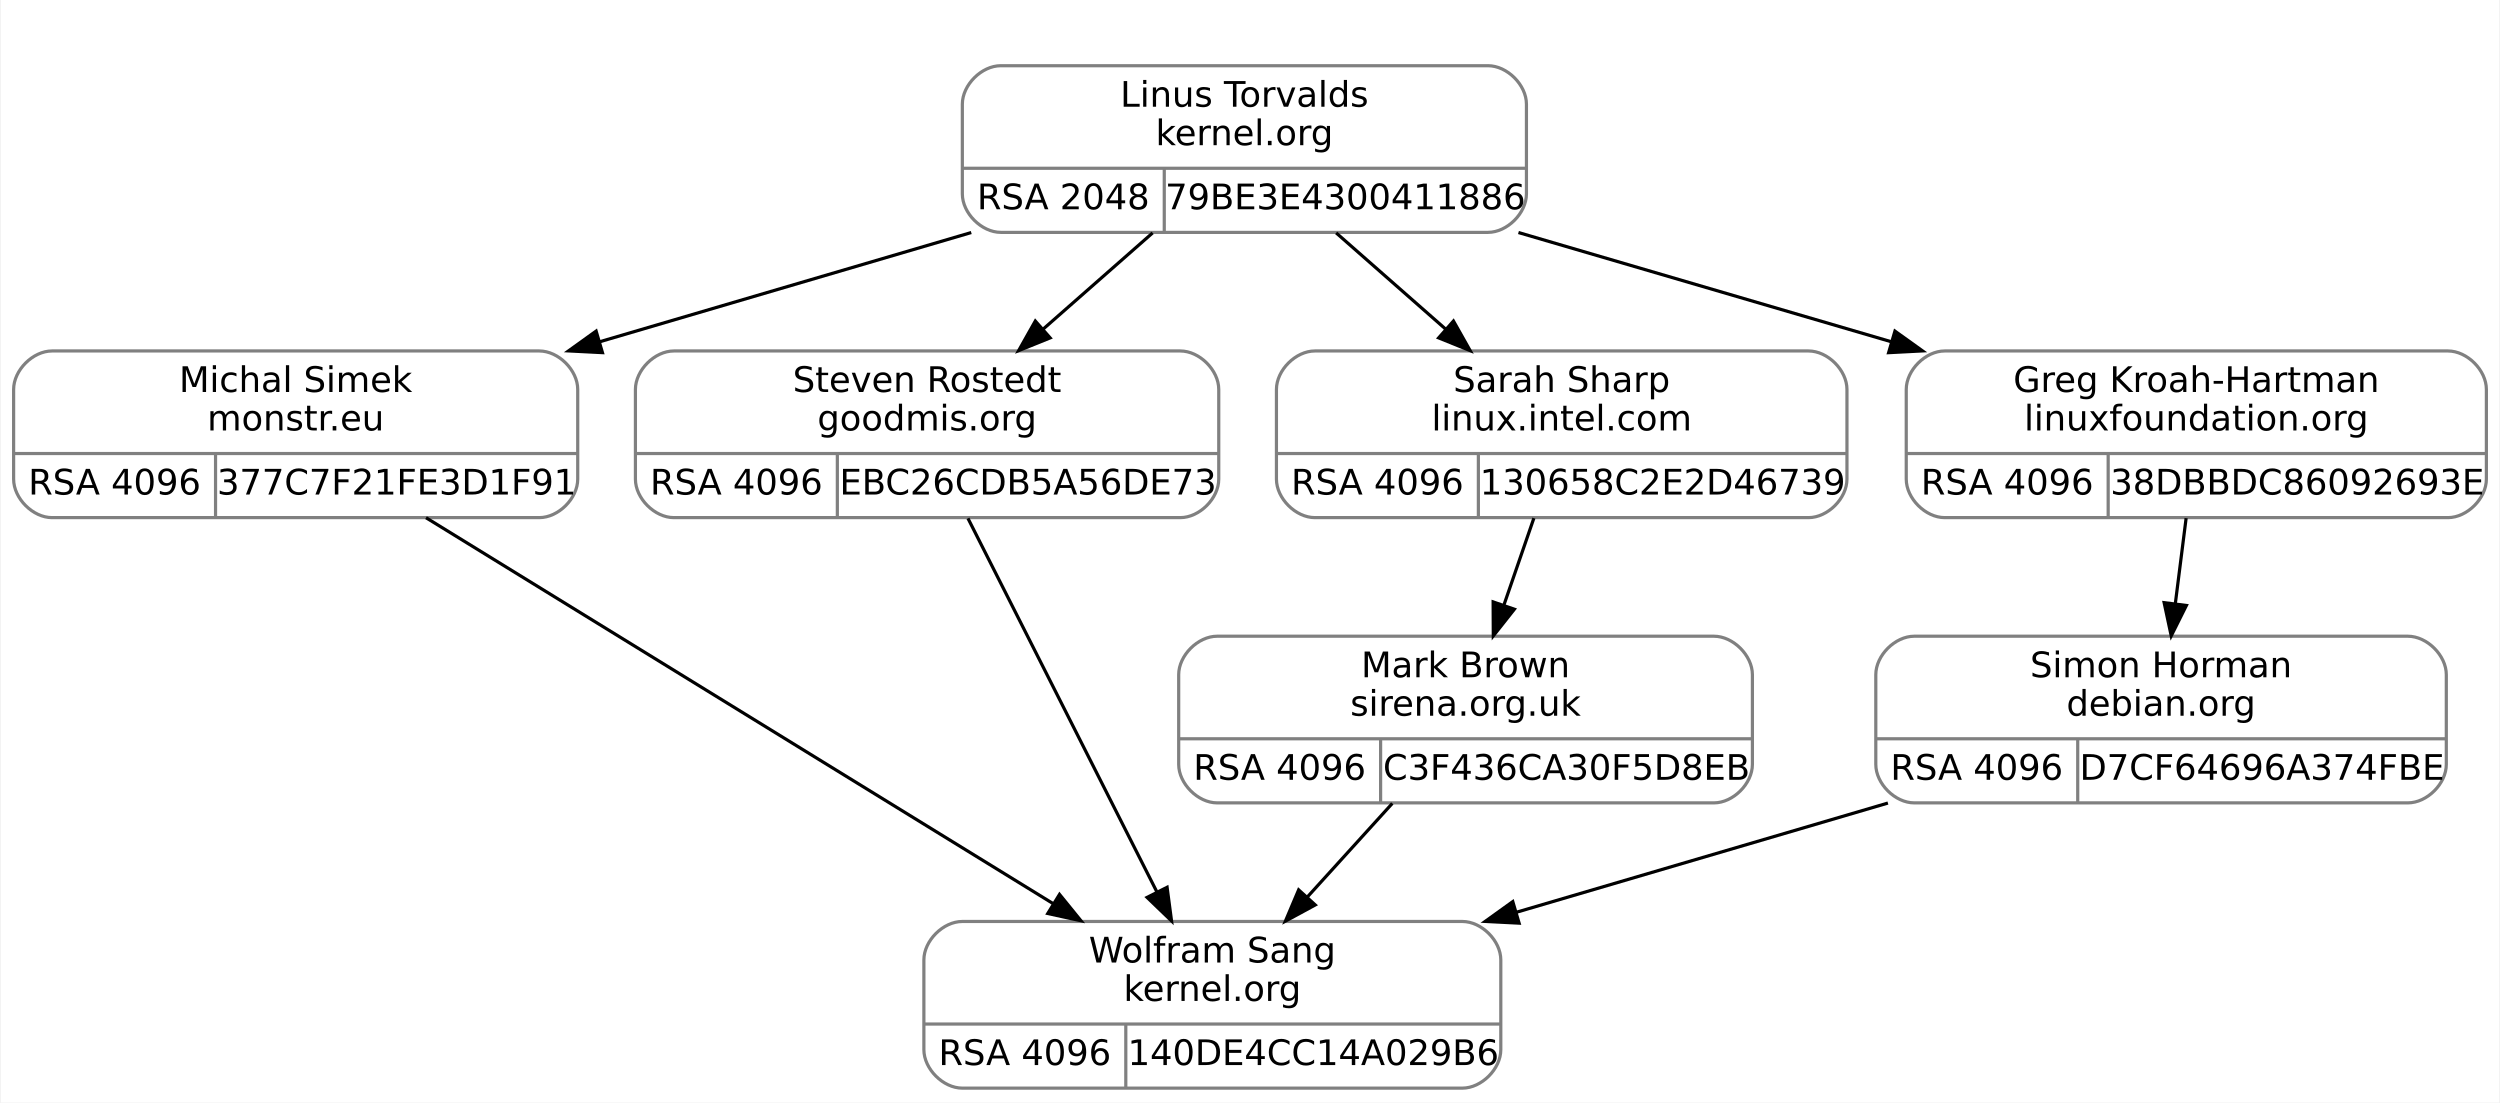
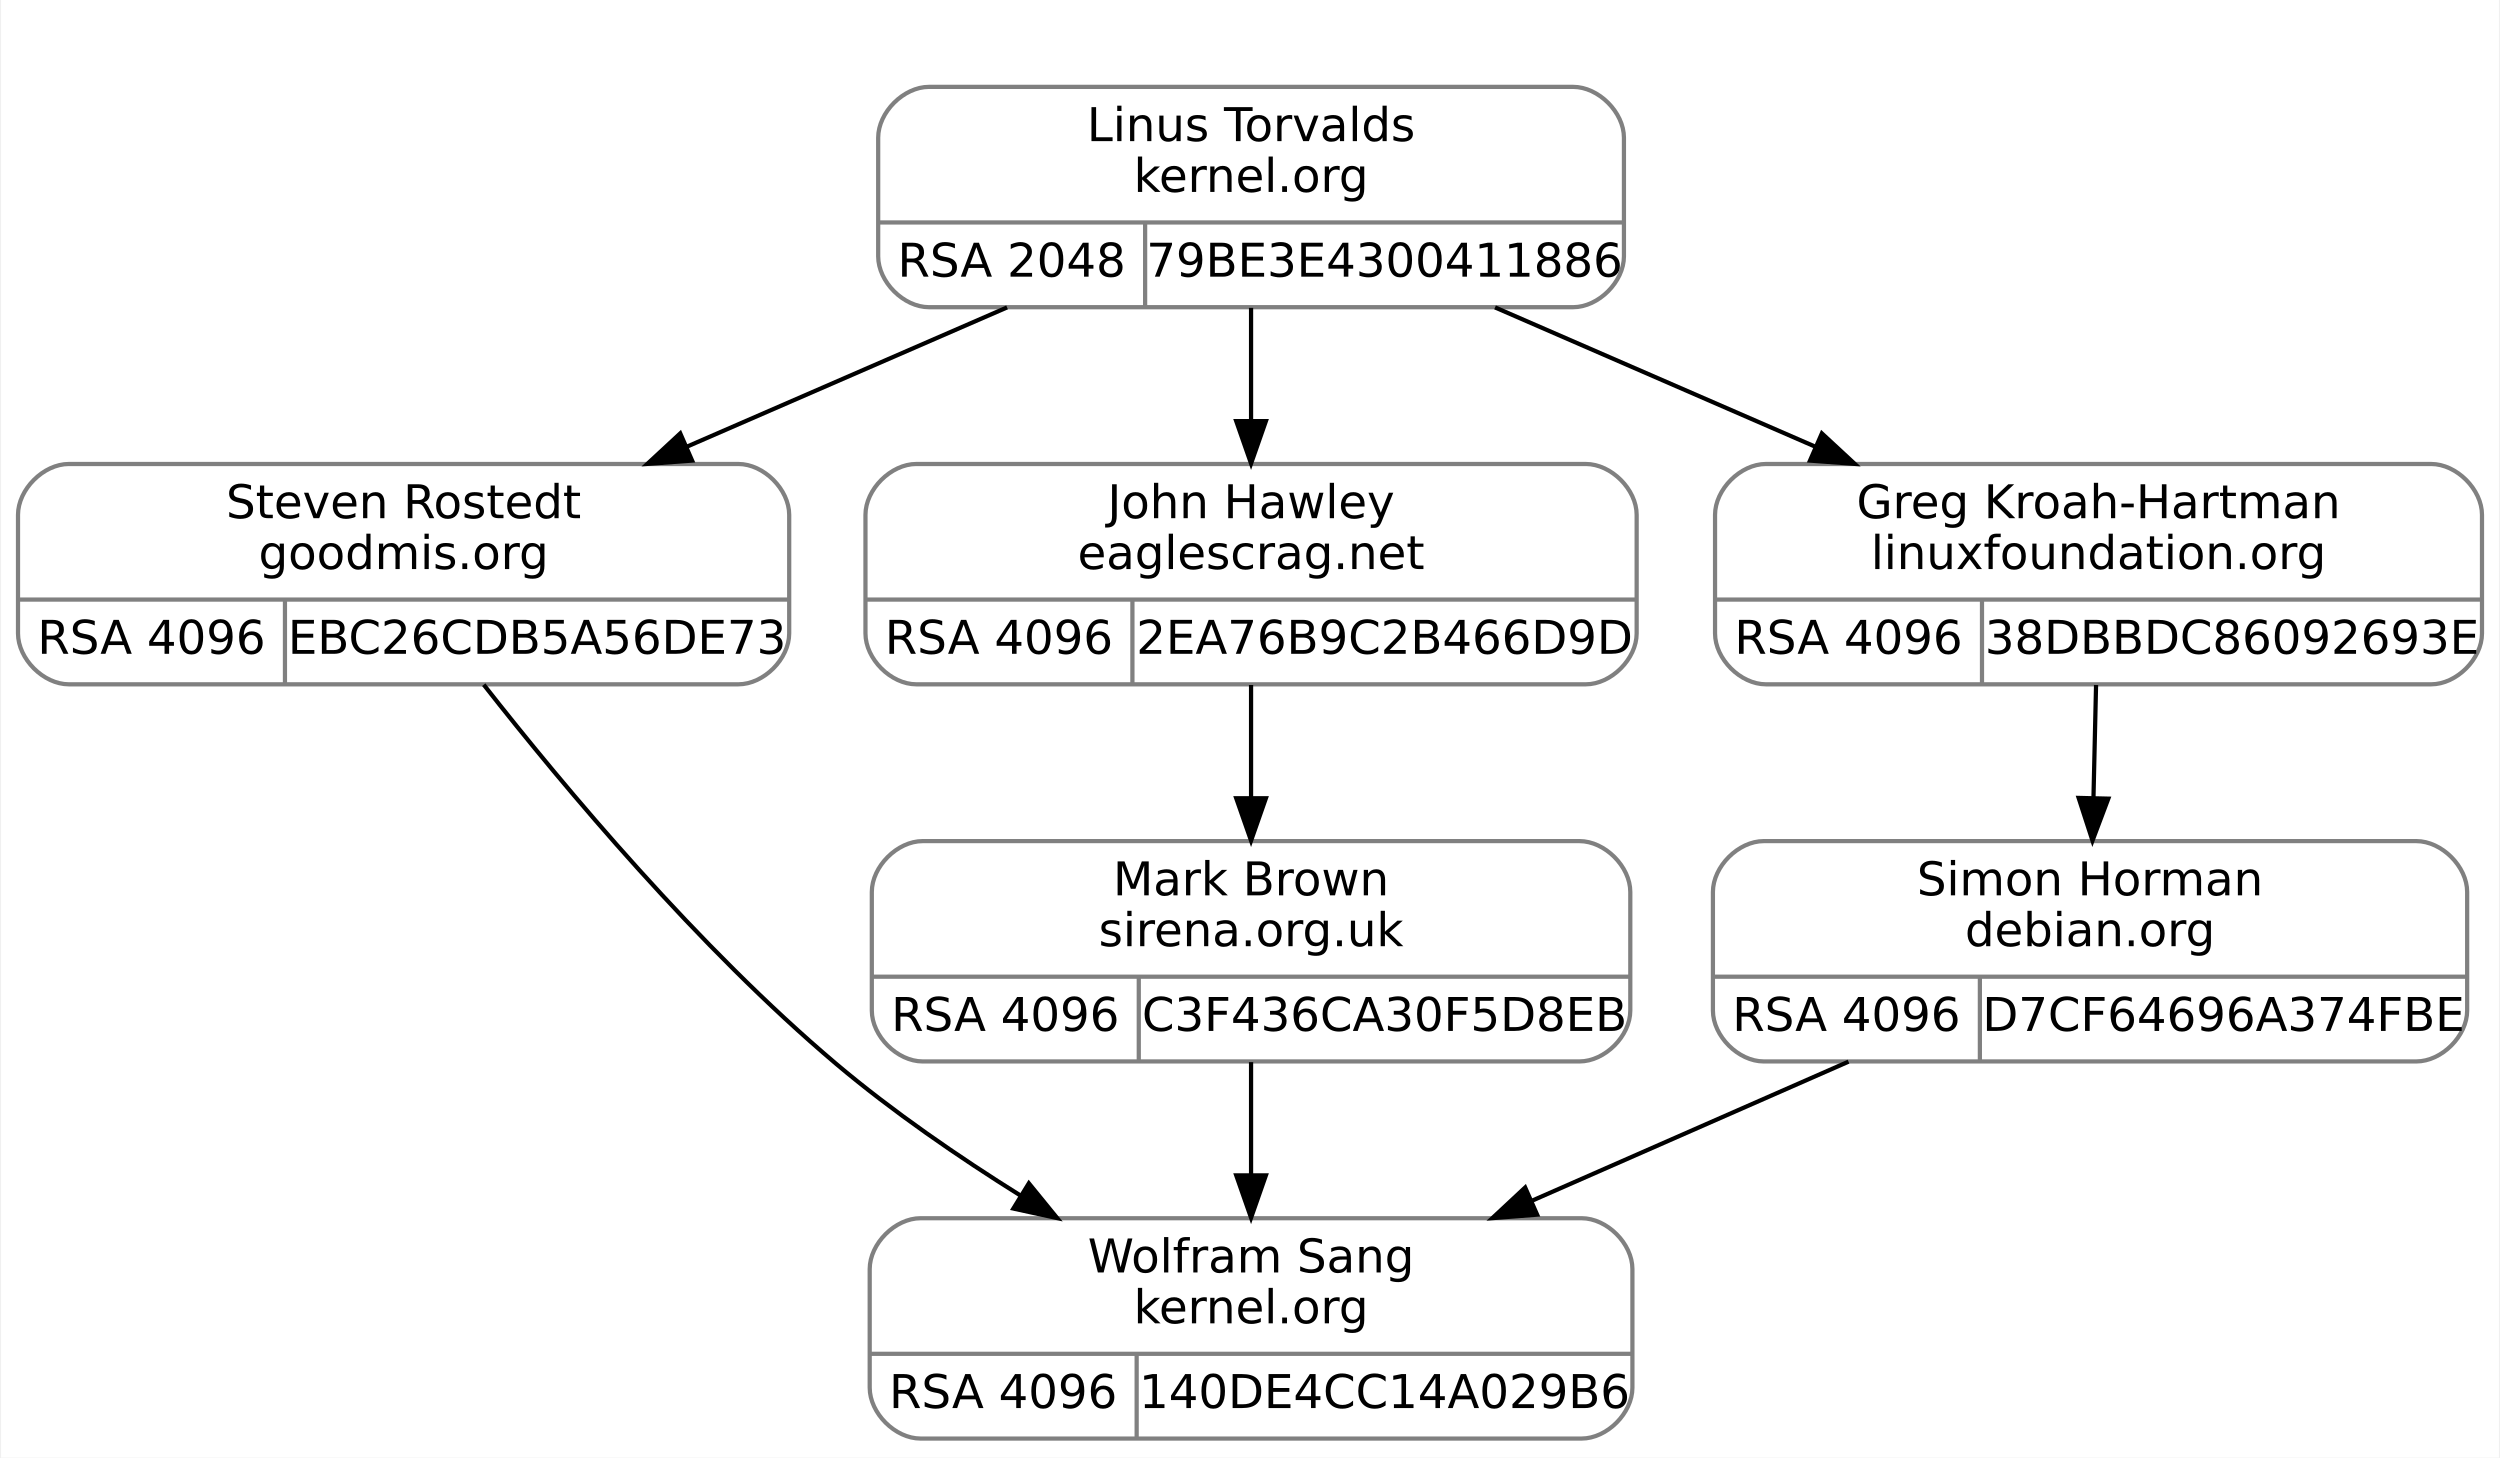
- <svg xmlns="http://www.w3.org/2000/svg" width="780pt" height="344pt" viewBox="0.00 0.00 779.50 344.00">
+ <svg xmlns="http://www.w3.org/2000/svg" width="590pt" height="344pt" viewBox="0.00 0.00 589.50 344.00">
  <g id="graph0" class="graph" transform="scale(1 1) rotate(0) translate(4 340)">
-     <polygon fill="white" stroke="transparent" points="-4,4 -4,-340 775.5,-340 775.5,4 -4,4" />
+     <polygon fill="white" stroke="transparent" points="-4,4 -4,-340 585.5,-340 585.5,4 -4,4" />
    <g id="clust1" class="cluster">
-       <polygon fill="none" stroke="white" points="288,-259 288,-328 480,-328 480,-259 288,-259" />
+       <polygon fill="none" stroke="white" points="195,-259 195,-328 387,-328 387,-259 195,-259" />
    </g>
    <g id="node1" class="node">
-       <path fill="none" stroke="gray" d="M12,-178.5C12,-178.5 164,-178.5 164,-178.5 170,-178.5 176,-184.5 176,-190.5 176,-190.5 176,-218.5 176,-218.5 176,-224.5 170,-230.5 164,-230.5 164,-230.5 12,-230.5 12,-230.5 6,-230.5 0,-224.5 0,-218.5 0,-218.5 0,-190.5 0,-190.5 0,-184.5 6,-178.5 12,-178.5" />
-       <text text-anchor="middle" x="88" y="-217.7" font-family="droid sans,dejavu sans,helvetica" font-size="11.00">Michal Simek</text>
-       <text text-anchor="middle" x="88" y="-205.7" font-family="droid sans,dejavu sans,helvetica" font-size="11.00">monstr.eu</text>
-       <polyline fill="none" stroke="gray" points="0,-198.5 176,-198.5 " />
+       <path fill="none" stroke="gray" d="M12,-178.5C12,-178.5 170,-178.5 170,-178.5 176,-178.5 182,-184.5 182,-190.5 182,-190.5 182,-218.5 182,-218.5 182,-224.5 176,-230.5 170,-230.5 170,-230.5 12,-230.5 12,-230.5 6,-230.5 0,-224.5 0,-218.5 0,-218.5 0,-190.5 0,-190.5 0,-184.5 6,-178.5 12,-178.5" />
+       <text text-anchor="middle" x="91" y="-217.7" font-family="droid sans,dejavu sans,helvetica" font-size="11.00">Steven Rostedt</text>
+       <text text-anchor="middle" x="91" y="-205.7" font-family="droid sans,dejavu sans,helvetica" font-size="11.00">goodmis.org</text>
+       <polyline fill="none" stroke="gray" points="0,-198.5 182,-198.5 " />
      <text text-anchor="middle" x="31.5" y="-185.7" font-family="droid sans,dejavu sans,helvetica" font-size="11.00">RSA 4096</text>
      <polyline fill="none" stroke="gray" points="63,-178.5 63,-198.5 " />
-       <text text-anchor="middle" x="119.5" y="-185.7" font-family="droid sans,dejavu sans,helvetica" font-size="11.00">377C7F21FE3D1F91</text>
+       <text text-anchor="middle" x="122.5" y="-185.7" font-family="droid sans,dejavu sans,helvetica" font-size="11.00">EBC26CDB5A56DE73</text>
    </g>
    <g id="node3" class="node">
-       <path fill="none" stroke="gray" d="M296,-0.5C296,-0.5 452,-0.5 452,-0.5 458,-0.5 464,-6.5 464,-12.5 464,-12.5 464,-40.5 464,-40.5 464,-46.5 458,-52.5 452,-52.5 452,-52.5 296,-52.5 296,-52.5 290,-52.5 284,-46.5 284,-40.5 284,-40.5 284,-12.5 284,-12.5 284,-6.5 290,-0.5 296,-0.5" />
-       <text text-anchor="middle" x="374" y="-39.7" font-family="droid sans,dejavu sans,helvetica" font-size="11.00">Wolfram Sang</text>
-       <text text-anchor="middle" x="374" y="-27.7" font-family="droid sans,dejavu sans,helvetica" font-size="11.00">kernel.org</text>
-       <polyline fill="none" stroke="gray" points="284,-20.5 464,-20.5 " />
-       <text text-anchor="middle" x="315.5" y="-7.7" font-family="droid sans,dejavu sans,helvetica" font-size="11.00">RSA 4096</text>
-       <polyline fill="none" stroke="gray" points="347,-0.5 347,-20.5 " />
-       <text text-anchor="middle" x="405.5" y="-7.7" font-family="droid sans,dejavu sans,helvetica" font-size="11.00">140DE4CC14A029B6</text>
+       <path fill="none" stroke="gray" d="M213,-0.5C213,-0.5 369,-0.5 369,-0.5 375,-0.5 381,-6.5 381,-12.5 381,-12.5 381,-40.5 381,-40.5 381,-46.5 375,-52.5 369,-52.5 369,-52.5 213,-52.5 213,-52.5 207,-52.5 201,-46.5 201,-40.5 201,-40.5 201,-12.5 201,-12.5 201,-6.5 207,-0.5 213,-0.5" />
+       <text text-anchor="middle" x="291" y="-39.7" font-family="droid sans,dejavu sans,helvetica" font-size="11.00">Wolfram Sang</text>
+       <text text-anchor="middle" x="291" y="-27.7" font-family="droid sans,dejavu sans,helvetica" font-size="11.00">kernel.org</text>
+       <polyline fill="none" stroke="gray" points="201,-20.5 381,-20.5 " />
+       <text text-anchor="middle" x="232.5" y="-7.7" font-family="droid sans,dejavu sans,helvetica" font-size="11.00">RSA 4096</text>
+       <polyline fill="none" stroke="gray" points="264,-0.5 264,-20.5 " />
+       <text text-anchor="middle" x="322.5" y="-7.7" font-family="droid sans,dejavu sans,helvetica" font-size="11.00">140DE4CC14A029B6</text>
    </g>
    <g id="edge2" class="edge">
-       <path fill="none" stroke="black" d="M128.67,-178.47C180.2,-146.76 268.95,-92.14 324.4,-58.02" />
-       <polygon fill="black" stroke="black" points="326.32,-60.95 333,-52.73 322.65,-54.99 326.32,-60.95" />
+       <path fill="none" stroke="black" d="M109.91,-178.41C129.15,-153.88 160.67,-116.33 193,-89 206.34,-77.73 221.92,-67.02 236.68,-57.79" />
+       <polygon fill="black" stroke="black" points="238.56,-60.74 245.25,-52.53 234.9,-54.78 238.56,-60.74" />
    </g>
    <g id="node2" class="node">
-       <path fill="none" stroke="gray" d="M308,-267.5C308,-267.5 460,-267.5 460,-267.5 466,-267.5 472,-273.5 472,-279.5 472,-279.5 472,-307.5 472,-307.5 472,-313.5 466,-319.5 460,-319.5 460,-319.5 308,-319.5 308,-319.5 302,-319.5 296,-313.5 296,-307.5 296,-307.5 296,-279.5 296,-279.5 296,-273.5 302,-267.5 308,-267.5" />
-       <text text-anchor="middle" x="384" y="-306.7" font-family="droid sans,dejavu sans,helvetica" font-size="11.00">Linus Torvalds</text>
-       <text text-anchor="middle" x="384" y="-294.7" font-family="droid sans,dejavu sans,helvetica" font-size="11.00">kernel.org</text>
-       <polyline fill="none" stroke="gray" points="296,-287.5 472,-287.5 " />
-       <text text-anchor="middle" x="327.5" y="-274.7" font-family="droid sans,dejavu sans,helvetica" font-size="11.00">RSA 2048</text>
-       <polyline fill="none" stroke="gray" points="359,-267.5 359,-287.5 " />
-       <text text-anchor="middle" x="415.5" y="-274.7" font-family="droid sans,dejavu sans,helvetica" font-size="11.00">79BE3E4300411886</text>
+       <path fill="none" stroke="gray" d="M215,-267.5C215,-267.5 367,-267.5 367,-267.5 373,-267.5 379,-273.5 379,-279.5 379,-279.5 379,-307.5 379,-307.5 379,-313.5 373,-319.5 367,-319.5 367,-319.5 215,-319.5 215,-319.5 209,-319.5 203,-313.5 203,-307.5 203,-307.5 203,-279.5 203,-279.5 203,-273.5 209,-267.5 215,-267.5" />
+       <text text-anchor="middle" x="291" y="-306.7" font-family="droid sans,dejavu sans,helvetica" font-size="11.00">Linus Torvalds</text>
+       <text text-anchor="middle" x="291" y="-294.7" font-family="droid sans,dejavu sans,helvetica" font-size="11.00">kernel.org</text>
+       <polyline fill="none" stroke="gray" points="203,-287.5 379,-287.5 " />
+       <text text-anchor="middle" x="234.5" y="-274.7" font-family="droid sans,dejavu sans,helvetica" font-size="11.00">RSA 2048</text>
+       <polyline fill="none" stroke="gray" points="266,-267.5 266,-287.5 " />
+       <text text-anchor="middle" x="322.5" y="-274.7" font-family="droid sans,dejavu sans,helvetica" font-size="11.00">79BE3E4300411886</text>
    </g>
    <g id="edge1" class="edge">
-       <path fill="none" stroke="black" d="M298.78,-267.45C262.57,-256.81 220.19,-244.35 182.98,-233.41" />
-       <polygon fill="black" stroke="black" points="183.71,-229.98 173.13,-230.52 181.74,-236.7 183.71,-229.98" />
+       <path fill="none" stroke="black" d="M233.42,-267.45C209.78,-257.17 182.26,-245.2 157.75,-234.54" />
+       <polygon fill="black" stroke="black" points="159.09,-231.3 148.52,-230.52 156.29,-237.72 159.09,-231.3" />
    </g>
    <g id="node4" class="node">
-       <path fill="none" stroke="gray" d="M206,-178.5C206,-178.5 364,-178.5 364,-178.5 370,-178.5 376,-184.5 376,-190.5 376,-190.5 376,-218.5 376,-218.5 376,-224.5 370,-230.5 364,-230.5 364,-230.5 206,-230.5 206,-230.5 200,-230.5 194,-224.5 194,-218.5 194,-218.5 194,-190.5 194,-190.5 194,-184.5 200,-178.5 206,-178.5" />
-       <text text-anchor="middle" x="285" y="-217.7" font-family="droid sans,dejavu sans,helvetica" font-size="11.00">Steven Rostedt</text>
-       <text text-anchor="middle" x="285" y="-205.7" font-family="droid sans,dejavu sans,helvetica" font-size="11.00">goodmis.org</text>
-       <polyline fill="none" stroke="gray" points="194,-198.5 376,-198.5 " />
-       <text text-anchor="middle" x="225.5" y="-185.7" font-family="droid sans,dejavu sans,helvetica" font-size="11.00">RSA 4096</text>
-       <polyline fill="none" stroke="gray" points="257,-178.5 257,-198.5 " />
-       <text text-anchor="middle" x="316.5" y="-185.7" font-family="droid sans,dejavu sans,helvetica" font-size="11.00">EBC26CDB5A56DE73</text>
+       <path fill="none" stroke="gray" d="M212,-178.5C212,-178.5 370,-178.5 370,-178.5 376,-178.5 382,-184.5 382,-190.5 382,-190.5 382,-218.5 382,-218.5 382,-224.5 376,-230.5 370,-230.5 370,-230.5 212,-230.5 212,-230.5 206,-230.5 200,-224.5 200,-218.5 200,-218.5 200,-190.5 200,-190.5 200,-184.5 206,-178.5 212,-178.5" />
+       <text text-anchor="middle" x="291" y="-217.7" font-family="droid sans,dejavu sans,helvetica" font-size="11.00">John Hawley</text>
+       <text text-anchor="middle" x="291" y="-205.7" font-family="droid sans,dejavu sans,helvetica" font-size="11.00">eaglescrag.net</text>
+       <polyline fill="none" stroke="gray" points="200,-198.5 382,-198.5 " />
+       <text text-anchor="middle" x="231.5" y="-185.7" font-family="droid sans,dejavu sans,helvetica" font-size="11.00">RSA 4096</text>
+       <polyline fill="none" stroke="gray" points="263,-178.5 263,-198.5 " />
+       <text text-anchor="middle" x="322.5" y="-185.7" font-family="droid sans,dejavu sans,helvetica" font-size="11.00">2EA76B9C2B466D9D</text>
    </g>
    <g id="edge3" class="edge">
-       <path fill="none" stroke="black" d="M355.37,-267.34C344.69,-257.96 332.44,-247.19 321.18,-237.29" />
-       <polygon fill="black" stroke="black" points="323.39,-234.58 313.57,-230.61 318.77,-239.84 323.39,-234.58" />
+       <path fill="none" stroke="black" d="M291,-267.34C291,-259.04 291,-249.65 291,-240.75" />
+       <polygon fill="black" stroke="black" points="294.5,-240.61 291,-230.61 287.5,-240.61 294.5,-240.61" />
+     </g>
+     <g id="node6" class="node">
+       <path fill="none" stroke="gray" d="M412.5,-178.5C412.5,-178.5 569.5,-178.5 569.5,-178.5 575.5,-178.5 581.5,-184.5 581.5,-190.5 581.5,-190.5 581.5,-218.5 581.5,-218.5 581.5,-224.5 575.5,-230.5 569.5,-230.5 569.5,-230.5 412.5,-230.5 412.5,-230.5 406.5,-230.5 400.5,-224.5 400.5,-218.5 400.5,-218.5 400.5,-190.5 400.5,-190.5 400.5,-184.5 406.5,-178.5 412.5,-178.5" />
+       <text text-anchor="middle" x="491" y="-217.7" font-family="droid sans,dejavu sans,helvetica" font-size="11.00">Greg Kroah-Hartman</text>
+       <text text-anchor="middle" x="491" y="-205.7" font-family="droid sans,dejavu sans,helvetica" font-size="11.00">linuxfoundation.org</text>
+       <polyline fill="none" stroke="gray" points="400.5,-198.5 581.5,-198.5 " />
+       <text text-anchor="middle" x="432" y="-185.7" font-family="droid sans,dejavu sans,helvetica" font-size="11.00">RSA 4096</text>
+       <polyline fill="none" stroke="gray" points="463.5,-178.5 463.5,-198.5 " />
+       <text text-anchor="middle" x="522.5" y="-185.7" font-family="droid sans,dejavu sans,helvetica" font-size="11.00">38DBBDC86092693E</text>
+     </g>
+     <g id="edge6" class="edge">
+       <path fill="none" stroke="black" d="M348.58,-267.45C372.22,-257.17 399.74,-245.2 424.25,-234.54" />
+       <polygon fill="black" stroke="black" points="425.71,-237.72 433.48,-230.52 422.91,-231.3 425.71,-237.72" />
    </g>
    <g id="node5" class="node">
-       <path fill="none" stroke="gray" d="M406,-178.5C406,-178.5 560,-178.5 560,-178.5 566,-178.5 572,-184.5 572,-190.5 572,-190.5 572,-218.5 572,-218.5 572,-224.5 566,-230.5 560,-230.5 560,-230.5 406,-230.5 406,-230.5 400,-230.5 394,-224.5 394,-218.5 394,-218.5 394,-190.5 394,-190.5 394,-184.5 400,-178.5 406,-178.5" />
-       <text text-anchor="middle" x="483" y="-217.7" font-family="droid sans,dejavu sans,helvetica" font-size="11.00">Sarah Sharp</text>
-       <text text-anchor="middle" x="483" y="-205.7" font-family="droid sans,dejavu sans,helvetica" font-size="11.00">linux.intel.com</text>
-       <polyline fill="none" stroke="gray" points="394,-198.5 572,-198.5 " />
-       <text text-anchor="middle" x="425.5" y="-185.7" font-family="droid sans,dejavu sans,helvetica" font-size="11.00">RSA 4096</text>
-       <polyline fill="none" stroke="gray" points="457,-178.5 457,-198.5 " />
-       <text text-anchor="middle" x="514.5" y="-185.7" font-family="droid sans,dejavu sans,helvetica" font-size="11.00">130658C2E2D46739</text>
+       <path fill="none" stroke="gray" d="M213.5,-89.5C213.5,-89.5 368.5,-89.5 368.5,-89.5 374.5,-89.5 380.5,-95.5 380.5,-101.5 380.5,-101.5 380.5,-129.5 380.5,-129.5 380.5,-135.5 374.5,-141.5 368.5,-141.5 368.5,-141.5 213.5,-141.5 213.5,-141.5 207.5,-141.5 201.5,-135.5 201.5,-129.5 201.5,-129.5 201.5,-101.5 201.5,-101.5 201.5,-95.5 207.5,-89.5 213.5,-89.5" />
+       <text text-anchor="middle" x="291" y="-128.7" font-family="droid sans,dejavu sans,helvetica" font-size="11.00">Mark Brown</text>
+       <text text-anchor="middle" x="291" y="-116.7" font-family="droid sans,dejavu sans,helvetica" font-size="11.00">sirena.org.uk</text>
+       <polyline fill="none" stroke="gray" points="201.5,-109.5 380.5,-109.5 " />
+       <text text-anchor="middle" x="233" y="-96.7" font-family="droid sans,dejavu sans,helvetica" font-size="11.00">RSA 4096</text>
+       <polyline fill="none" stroke="gray" points="264.5,-89.5 264.5,-109.5 " />
+       <text text-anchor="middle" x="322.5" y="-96.7" font-family="droid sans,dejavu sans,helvetica" font-size="11.00">C3F436CA30F5D8EB</text>
+     </g>
+     <g id="edge4" class="edge">
+       <path fill="none" stroke="black" d="M291,-178.34C291,-170.04 291,-160.65 291,-151.75" />
+       <polygon fill="black" stroke="black" points="294.5,-151.61 291,-141.61 287.5,-151.61 294.5,-151.61" />
    </g>
    <g id="edge5" class="edge">
-       <path fill="none" stroke="black" d="M412.63,-267.34C423.31,-257.96 435.56,-247.19 446.82,-237.29" />
-       <polygon fill="black" stroke="black" points="449.23,-239.84 454.43,-230.61 444.61,-234.58 449.23,-239.84" />
+       <path fill="none" stroke="black" d="M291,-89.34C291,-81.04 291,-71.65 291,-62.75" />
+       <polygon fill="black" stroke="black" points="294.5,-62.61 291,-52.61 287.5,-62.61 294.5,-62.61" />
    </g>
    <g id="node7" class="node">
-       <path fill="none" stroke="gray" d="M602.5,-178.5C602.5,-178.5 759.5,-178.5 759.5,-178.5 765.5,-178.5 771.5,-184.5 771.5,-190.5 771.5,-190.5 771.5,-218.5 771.5,-218.5 771.5,-224.5 765.5,-230.5 759.5,-230.5 759.5,-230.5 602.5,-230.5 602.5,-230.5 596.5,-230.5 590.5,-224.5 590.5,-218.5 590.5,-218.5 590.5,-190.5 590.5,-190.5 590.5,-184.5 596.5,-178.5 602.5,-178.5" />
-       <text text-anchor="middle" x="681" y="-217.7" font-family="droid sans,dejavu sans,helvetica" font-size="11.00">Greg Kroah-Hartman</text>
-       <text text-anchor="middle" x="681" y="-205.7" font-family="droid sans,dejavu sans,helvetica" font-size="11.00">linuxfoundation.org</text>
-       <polyline fill="none" stroke="gray" points="590.5,-198.5 771.5,-198.5 " />
-       <text text-anchor="middle" x="622" y="-185.7" font-family="droid sans,dejavu sans,helvetica" font-size="11.00">RSA 4096</text>
-       <polyline fill="none" stroke="gray" points="653.5,-178.5 653.5,-198.5 " />
-       <text text-anchor="middle" x="712.5" y="-185.7" font-family="droid sans,dejavu sans,helvetica" font-size="11.00">38DBBDC86092693E</text>
+       <path fill="none" stroke="gray" d="M412,-89.5C412,-89.5 566,-89.5 566,-89.5 572,-89.5 578,-95.5 578,-101.5 578,-101.5 578,-129.5 578,-129.5 578,-135.5 572,-141.5 566,-141.5 566,-141.5 412,-141.5 412,-141.5 406,-141.5 400,-135.5 400,-129.5 400,-129.5 400,-101.5 400,-101.5 400,-95.5 406,-89.5 412,-89.5" />
+       <text text-anchor="middle" x="489" y="-128.7" font-family="droid sans,dejavu sans,helvetica" font-size="11.00">Simon Horman</text>
+       <text text-anchor="middle" x="489" y="-116.7" font-family="droid sans,dejavu sans,helvetica" font-size="11.00">debian.org</text>
+       <polyline fill="none" stroke="gray" points="400,-109.5 578,-109.5 " />
+       <text text-anchor="middle" x="431.5" y="-96.7" font-family="droid sans,dejavu sans,helvetica" font-size="11.00">RSA 4096</text>
+       <polyline fill="none" stroke="gray" points="463,-89.5 463,-109.5 " />
+       <text text-anchor="middle" x="520.5" y="-96.7" font-family="droid sans,dejavu sans,helvetica" font-size="11.00">D7CF64696A374FBE</text>
+     </g>
+     <g id="edge7" class="edge">
+       <path fill="none" stroke="black" d="M490.42,-178.34C490.23,-170.04 490.02,-160.65 489.81,-151.75" />
+       <polygon fill="black" stroke="black" points="493.31,-151.52 489.58,-141.61 486.31,-151.69 493.31,-151.52" />
    </g>
    <g id="edge8" class="edge">
-       <path fill="none" stroke="black" d="M469.51,-267.45C505.84,-256.81 548.36,-244.35 585.7,-233.41" />
-       <polygon fill="black" stroke="black" points="586.97,-236.69 595.58,-230.52 585,-229.97 586.97,-236.69" />
-     </g>
-     <g id="edge4" class="edge">
-       <path fill="none" stroke="black" d="M297.75,-178.28C313.22,-147.7 339.36,-96.01 356.65,-61.82" />
-       <polygon fill="black" stroke="black" points="359.88,-63.17 361.27,-52.67 353.64,-60.01 359.88,-63.17" />
-     </g>
-     <g id="node6" class="node">
-       <path fill="none" stroke="gray" d="M375.5,-89.5C375.5,-89.5 530.5,-89.5 530.5,-89.5 536.5,-89.5 542.5,-95.5 542.5,-101.5 542.5,-101.5 542.5,-129.5 542.5,-129.5 542.5,-135.5 536.5,-141.5 530.5,-141.5 530.5,-141.5 375.5,-141.5 375.5,-141.5 369.5,-141.5 363.5,-135.5 363.5,-129.5 363.5,-129.5 363.5,-101.5 363.5,-101.5 363.5,-95.5 369.5,-89.5 375.5,-89.5" />
-       <text text-anchor="middle" x="453" y="-128.7" font-family="droid sans,dejavu sans,helvetica" font-size="11.00">Mark Brown</text>
-       <text text-anchor="middle" x="453" y="-116.7" font-family="droid sans,dejavu sans,helvetica" font-size="11.00">sirena.org.uk</text>
-       <polyline fill="none" stroke="gray" points="363.5,-109.5 542.5,-109.5 " />
-       <text text-anchor="middle" x="395" y="-96.7" font-family="droid sans,dejavu sans,helvetica" font-size="11.00">RSA 4096</text>
-       <polyline fill="none" stroke="gray" points="426.5,-89.5 426.5,-109.5 " />
-       <text text-anchor="middle" x="484.5" y="-96.7" font-family="droid sans,dejavu sans,helvetica" font-size="11.00">C3F436CA30F5D8EB</text>
-     </g>
-     <g id="edge6" class="edge">
-       <path fill="none" stroke="black" d="M474.32,-178.34C471.4,-169.86 468.08,-160.25 464.95,-151.17" />
-       <polygon fill="black" stroke="black" points="468.23,-149.92 461.66,-141.61 461.61,-152.2 468.23,-149.92" />
-     </g>
-     <g id="edge7" class="edge">
-       <path fill="none" stroke="black" d="M430.15,-89.34C421.88,-80.23 412.42,-69.81 403.65,-60.15" />
-       <polygon fill="black" stroke="black" points="406.11,-57.66 396.8,-52.61 400.93,-62.36 406.11,-57.66" />
-     </g>
-     <g id="node8" class="node">
-       <path fill="none" stroke="gray" d="M593,-89.5C593,-89.5 747,-89.5 747,-89.5 753,-89.5 759,-95.5 759,-101.5 759,-101.5 759,-129.5 759,-129.5 759,-135.5 753,-141.5 747,-141.5 747,-141.5 593,-141.5 593,-141.5 587,-141.5 581,-135.5 581,-129.5 581,-129.5 581,-101.5 581,-101.5 581,-95.5 587,-89.5 593,-89.5" />
-       <text text-anchor="middle" x="670" y="-128.7" font-family="droid sans,dejavu sans,helvetica" font-size="11.00">Simon Horman</text>
-       <text text-anchor="middle" x="670" y="-116.7" font-family="droid sans,dejavu sans,helvetica" font-size="11.00">debian.org</text>
-       <polyline fill="none" stroke="gray" points="581,-109.5 759,-109.5 " />
-       <text text-anchor="middle" x="612.5" y="-96.7" font-family="droid sans,dejavu sans,helvetica" font-size="11.00">RSA 4096</text>
-       <polyline fill="none" stroke="gray" points="644,-89.5 644,-109.5 " />
-       <text text-anchor="middle" x="701.5" y="-96.7" font-family="droid sans,dejavu sans,helvetica" font-size="11.00">D7CF64696A374FBE</text>
-     </g>
-     <g id="edge9" class="edge">
-       <path fill="none" stroke="black" d="M677.82,-178.34C676.77,-170.04 675.58,-160.65 674.46,-151.75" />
-       <polygon fill="black" stroke="black" points="677.9,-151.09 673.17,-141.61 670.96,-151.97 677.9,-151.09" />
-     </g>
-     <g id="edge10" class="edge">
-       <path fill="none" stroke="black" d="M584.78,-89.45C548.57,-78.81 506.19,-66.35 468.98,-55.41" />
-       <polygon fill="black" stroke="black" points="469.71,-51.98 459.13,-52.52 467.74,-58.7 469.71,-51.98" />
+       <path fill="none" stroke="black" d="M432,-89.45C408.7,-79.22 381.59,-67.31 357.41,-56.68" />
+       <polygon fill="black" stroke="black" points="358.51,-53.34 347.94,-52.52 355.69,-59.75 358.51,-53.34" />
    </g>
  </g>
</svg>
